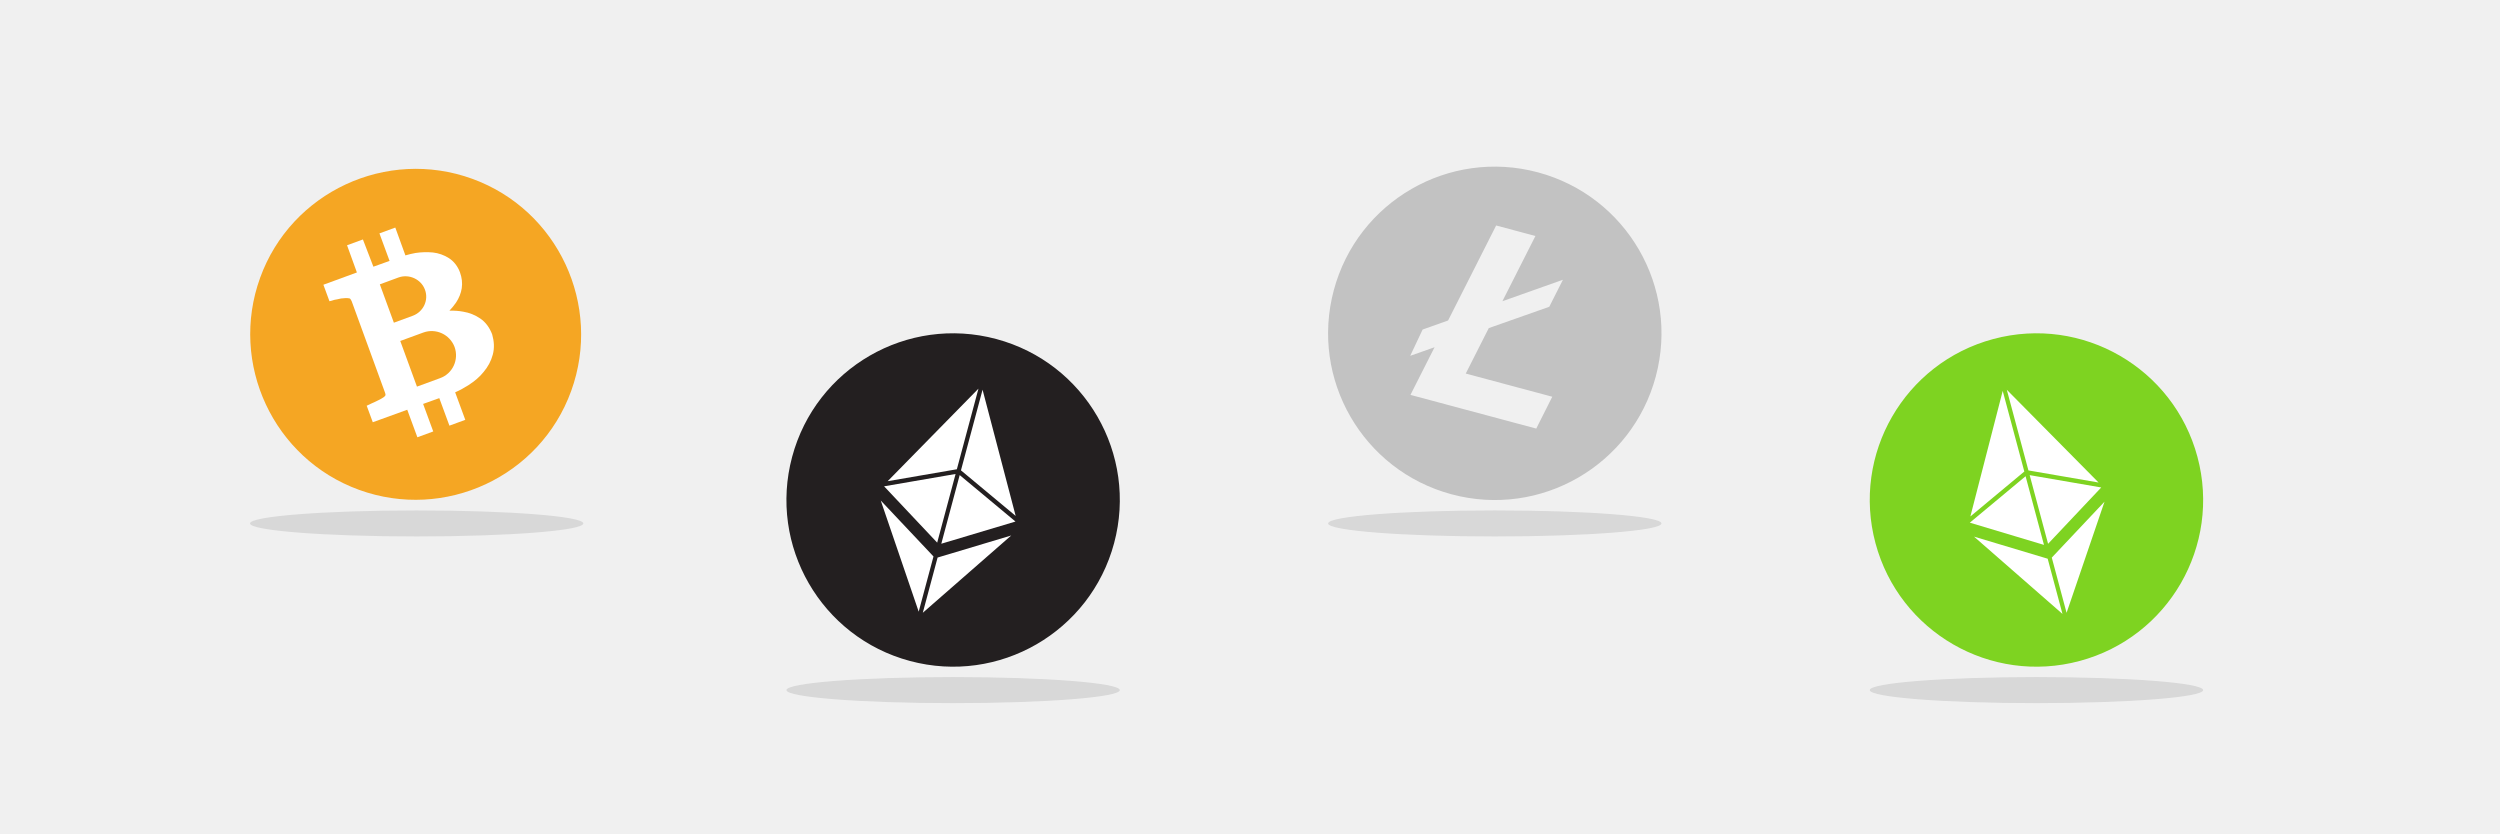
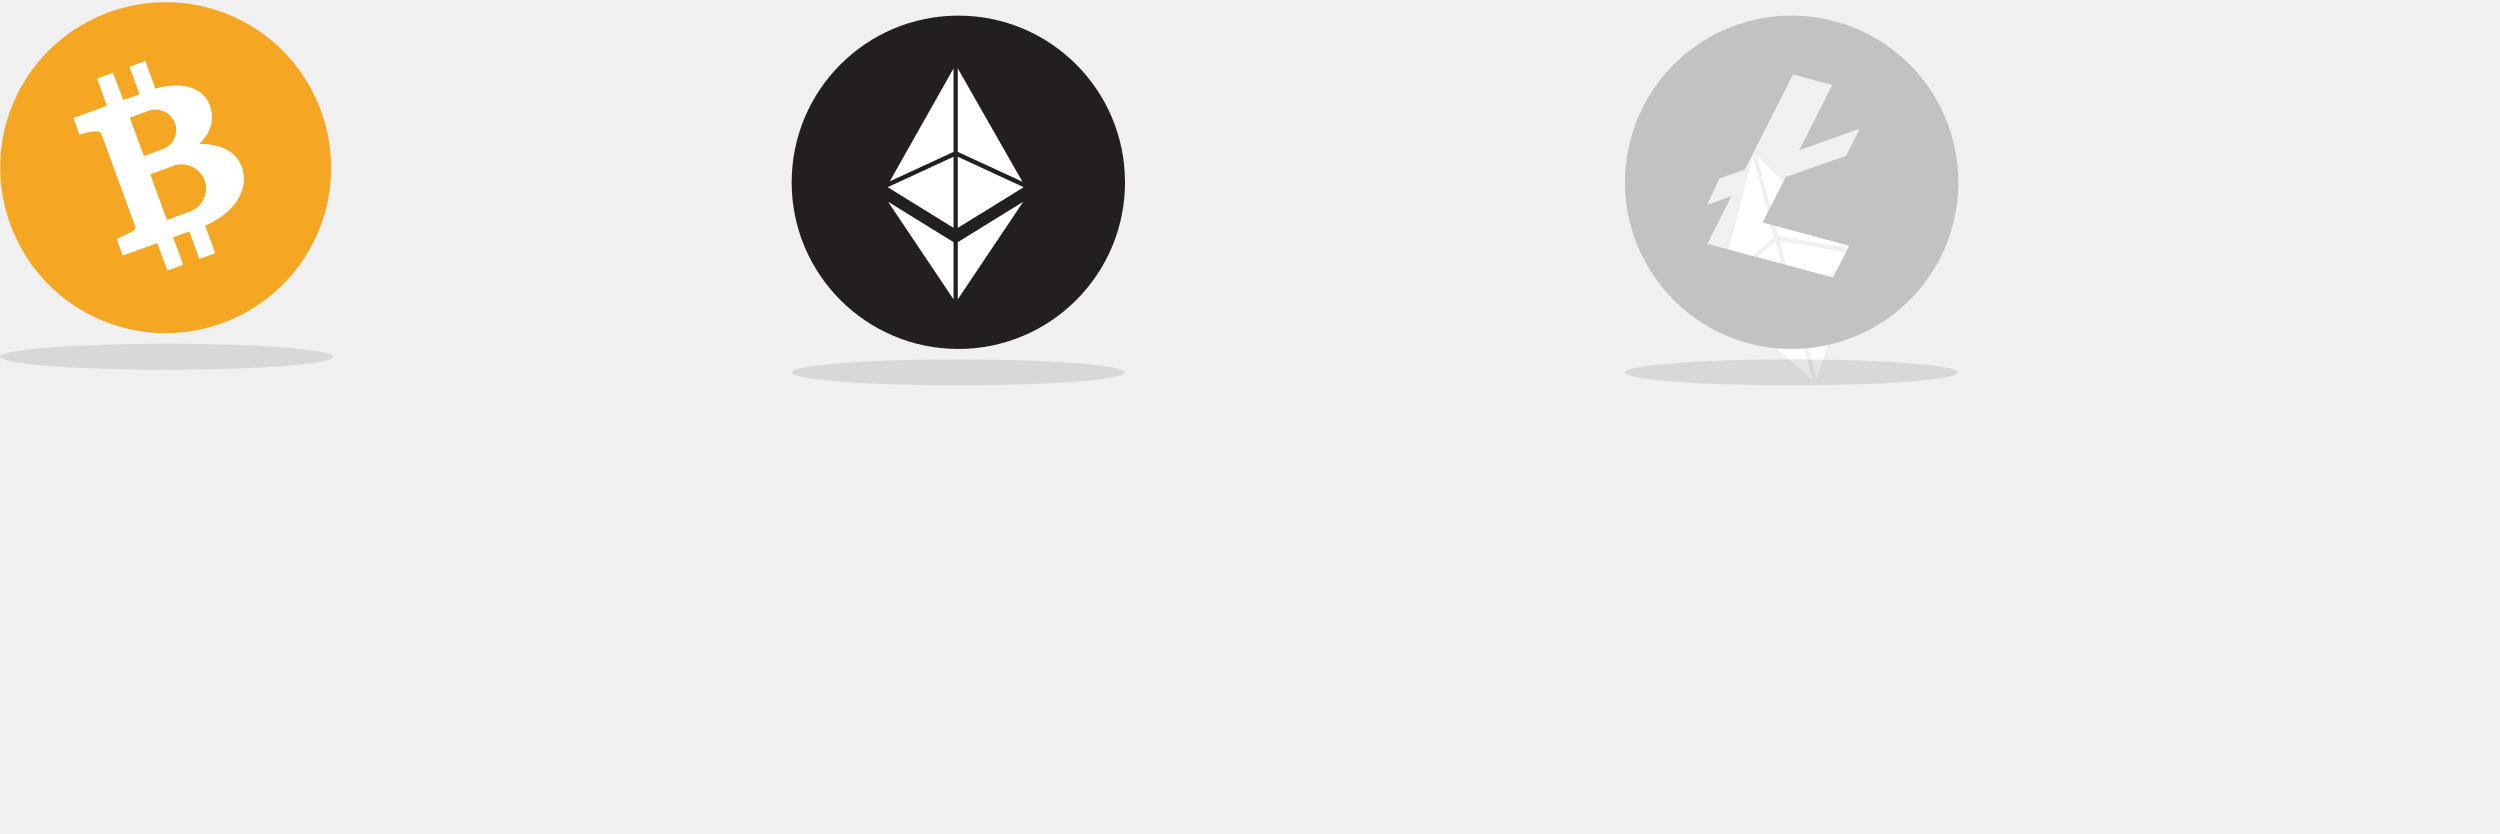
<svg xmlns="http://www.w3.org/2000/svg" width="480" height="160" viewBox="0 0 480 160">
-   <g transform="translate(48 24)" fill="none" fill-rule="evenodd">
-     <ellipse fill="#000" opacity=".104" cx="343" cy="108.5" rx="32" ry="2.5" />
-     <g transform="rotate(-15 339.14 -1128.441)">
-       <circle fill="#7ED321" cx="32.171" cy="32.095" r="32" />
-       <g fill-rule="nonzero" fill="#FFF">
-         <path d="M31.335 40.795V27.147l-12.645 5.84zM31.335 26.209V10.184L19.097 31.86zM32.15 10.177V26.21l12.41 5.73zM32.15 27.147v13.648l12.655-7.805zM31.335 54.518V43.54l-12.56-7.752zM32.15 54.518l12.561-18.73-12.56 7.752z" />
-       </g>
+   <g fill="none" fill-rule="evenodd">
+     <g fill-rule="nonzero" fill="#FFF">
+       <path d="M344.444 59.62l-3.532-13.183-10.704 8.913zM340.669 45.53l-4.148-15.478-6.21 24.104zM337.307 29.834l4.15 15.486 13.47 2.323zM341.7 46.226l3.532 13.183 10.203-10.814zM347.996 72.875l-2.841-10.604-14.14-4.237zM348.783 72.664l7.285-21.343-10.126 10.74z" />
    </g>
-     <g transform="translate(199)">
+     <g transform="translate(304 -5)">
      <ellipse fill="#000" opacity=".104" cx="40" cy="76.5" rx="32" ry="2.5" />
      <path d="M48.282 9.09C31.212 4.516 13.664 14.647 9.09 31.718 4.516 48.79 14.647 66.335 31.718 70.91c17.07 4.574 34.617-5.556 39.192-22.628 4.574-17.07-5.556-34.617-22.628-39.192zm-.323 49.198l-24.15-6.471 4.626-9.147-4.673 1.649 2.38-5.046 4.89-1.736 9.229-18.244 7.54 2.02-6.345 12.525 11.626-4.125L50.46 34.9l-11.617 4.098-4.419 8.725 16.612 4.45-3.076 6.115z" fill="#C2C2C2" fill-rule="nonzero" />
    </g>
-     <g transform="translate(95 32)">
+     <g transform="translate(144 -5)">
      <ellipse fill="#000" opacity=".104" cx="40" cy="76.5" rx="32" ry="2.5" />
-       <circle fill="#231F20" transform="rotate(15 40 40)" cx="40" cy="40" r="32" />
+       <circle fill="#231F20" cx="40" cy="40" r="32" />
      <g fill-rule="nonzero" fill="#FFF">
-         <path d="M36.94 48.187l3.533-13.183-13.726 2.368zM40.716 34.098l4.148-15.479-17.432 17.77zM45.653 18.824l-4.15 15.485 10.505 8.747zM41.26 35.215l-3.532 13.183 14.244-4.263zM33.39 61.442l2.84-10.603-10.126-10.74zM34.177 61.653l16.98-14.84-14.14 4.237z" />
+         <path d="M39.077 48.749V35.1l-12.645 5.84zM39.077 34.162V18.138L26.84 39.813zM39.893 18.13v16.032l12.41 5.731zM39.893 35.1V48.75l12.654-7.805zM39.077 62.471V51.494l-12.56-7.753zM39.893 62.471l12.56-18.73-12.56 7.753z" />
      </g>
    </g>
-     <g transform="translate(0 8)">
+     <g>
      <ellipse fill="#000" opacity=".1" cx="32" cy="68.5" rx="32" ry="2.5" />
      <path d="M42.68 2.331C26.237-3.645 7.927 4.831 1.95 21.32-4.026 37.807 4.493 56.074 20.938 62.05c16.445 5.976 34.755-2.5 40.73-18.988 5.977-16.487-2.542-34.755-18.987-40.73z" fill="#F5A623" fill-rule="nonzero" />
      <path d="M46.61 36.103c-.316 1.206-.925 2.326-1.73 3.278-.779.985-1.753 1.803-2.9 2.545-.797.502-1.653.998-2.59 1.398l1.944 5.284-3.046 1.118-1.944-5.285-3.106 1.112 1.944 5.285-3.046 1.117-1.944-5.284-6.618 2.399-1.167-3.17.91-.433c.342-.12.754-.355 1.35-.634.753-.355.953-.578 1.045-.6.26-.218.303-.365.303-.365.01-.12-.007-.271-.105-.52l-6.382-17.496c-.098-.25-.207-.38-.316-.51-.027-.032-.174-.075-.473-.1-.418-.037-.846.045-1.27.069-.52.105-.921.22-1.225.253l-.987.275-1.166-3.17 6.433-2.356-1.89-5.22 3.046-1.117 2.01 5.23 3.106-1.112-1.945-5.285 3.046-1.117 1.94 5.344c.65-.214 1.322-.335 1.935-.462a13.83 13.83 0 0 1 3.348-.098 7.213 7.213 0 0 1 3.065 1.08c.968.626 1.698 1.563 2.136 2.744.362 1.025.485 2.028.336 3.038-.143.95-.525 1.88-1.081 2.733a12.795 12.795 0 0 1-1.281 1.573c.933-.009 1.802.037 2.66.203a8.08 8.08 0 0 1 3.255 1.307c1.022.691 1.802 1.752 2.29 3.059.367 1.295.464 2.597.11 3.89z" fill="#FFF" />
      <path d="M39.279 34.62c.871 2.422-.357 5.113-2.78 5.984l-4.444 1.627-3.205-8.765 4.445-1.626c2.422-.871 5.08.384 5.984 2.78zM33.592 23.622c.756 2.022-.31 4.245-2.332 5.001l-3.637 1.336-2.695-7.365 3.637-1.337c2.016-.696 4.299.376 5.027 2.365z" fill="#F5A623" fill-rule="nonzero" />
    </g>
  </g>
</svg>
